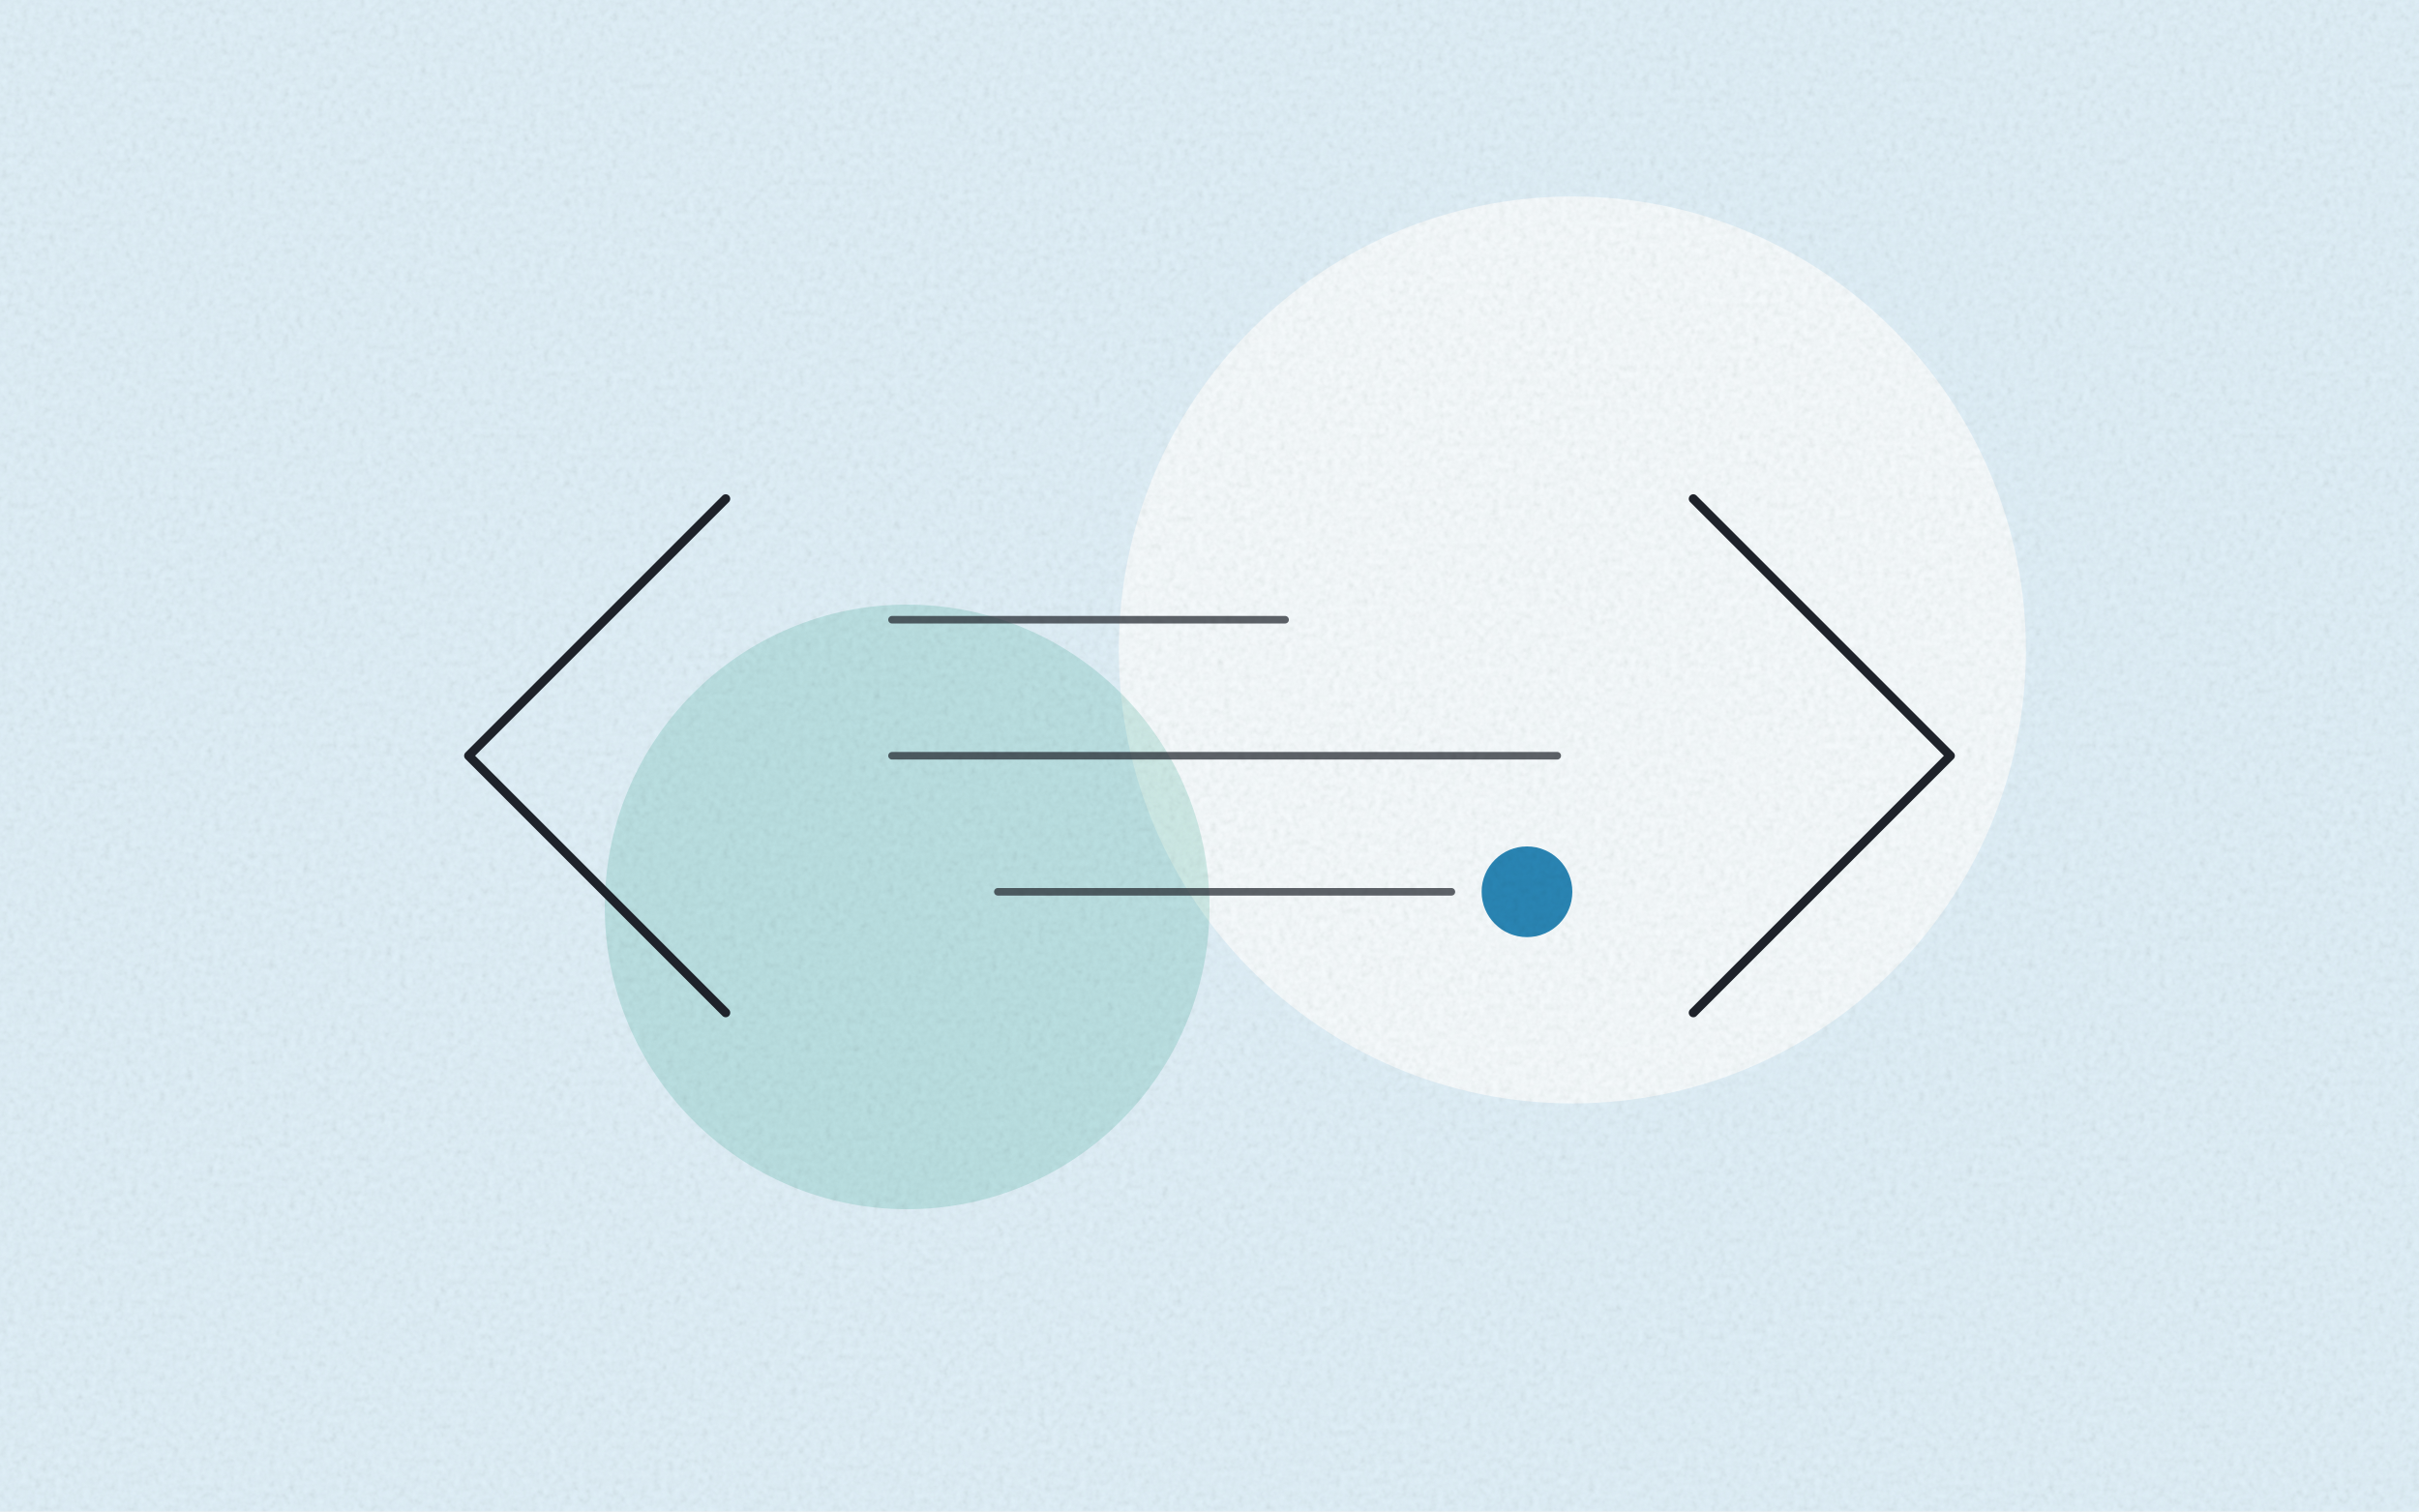
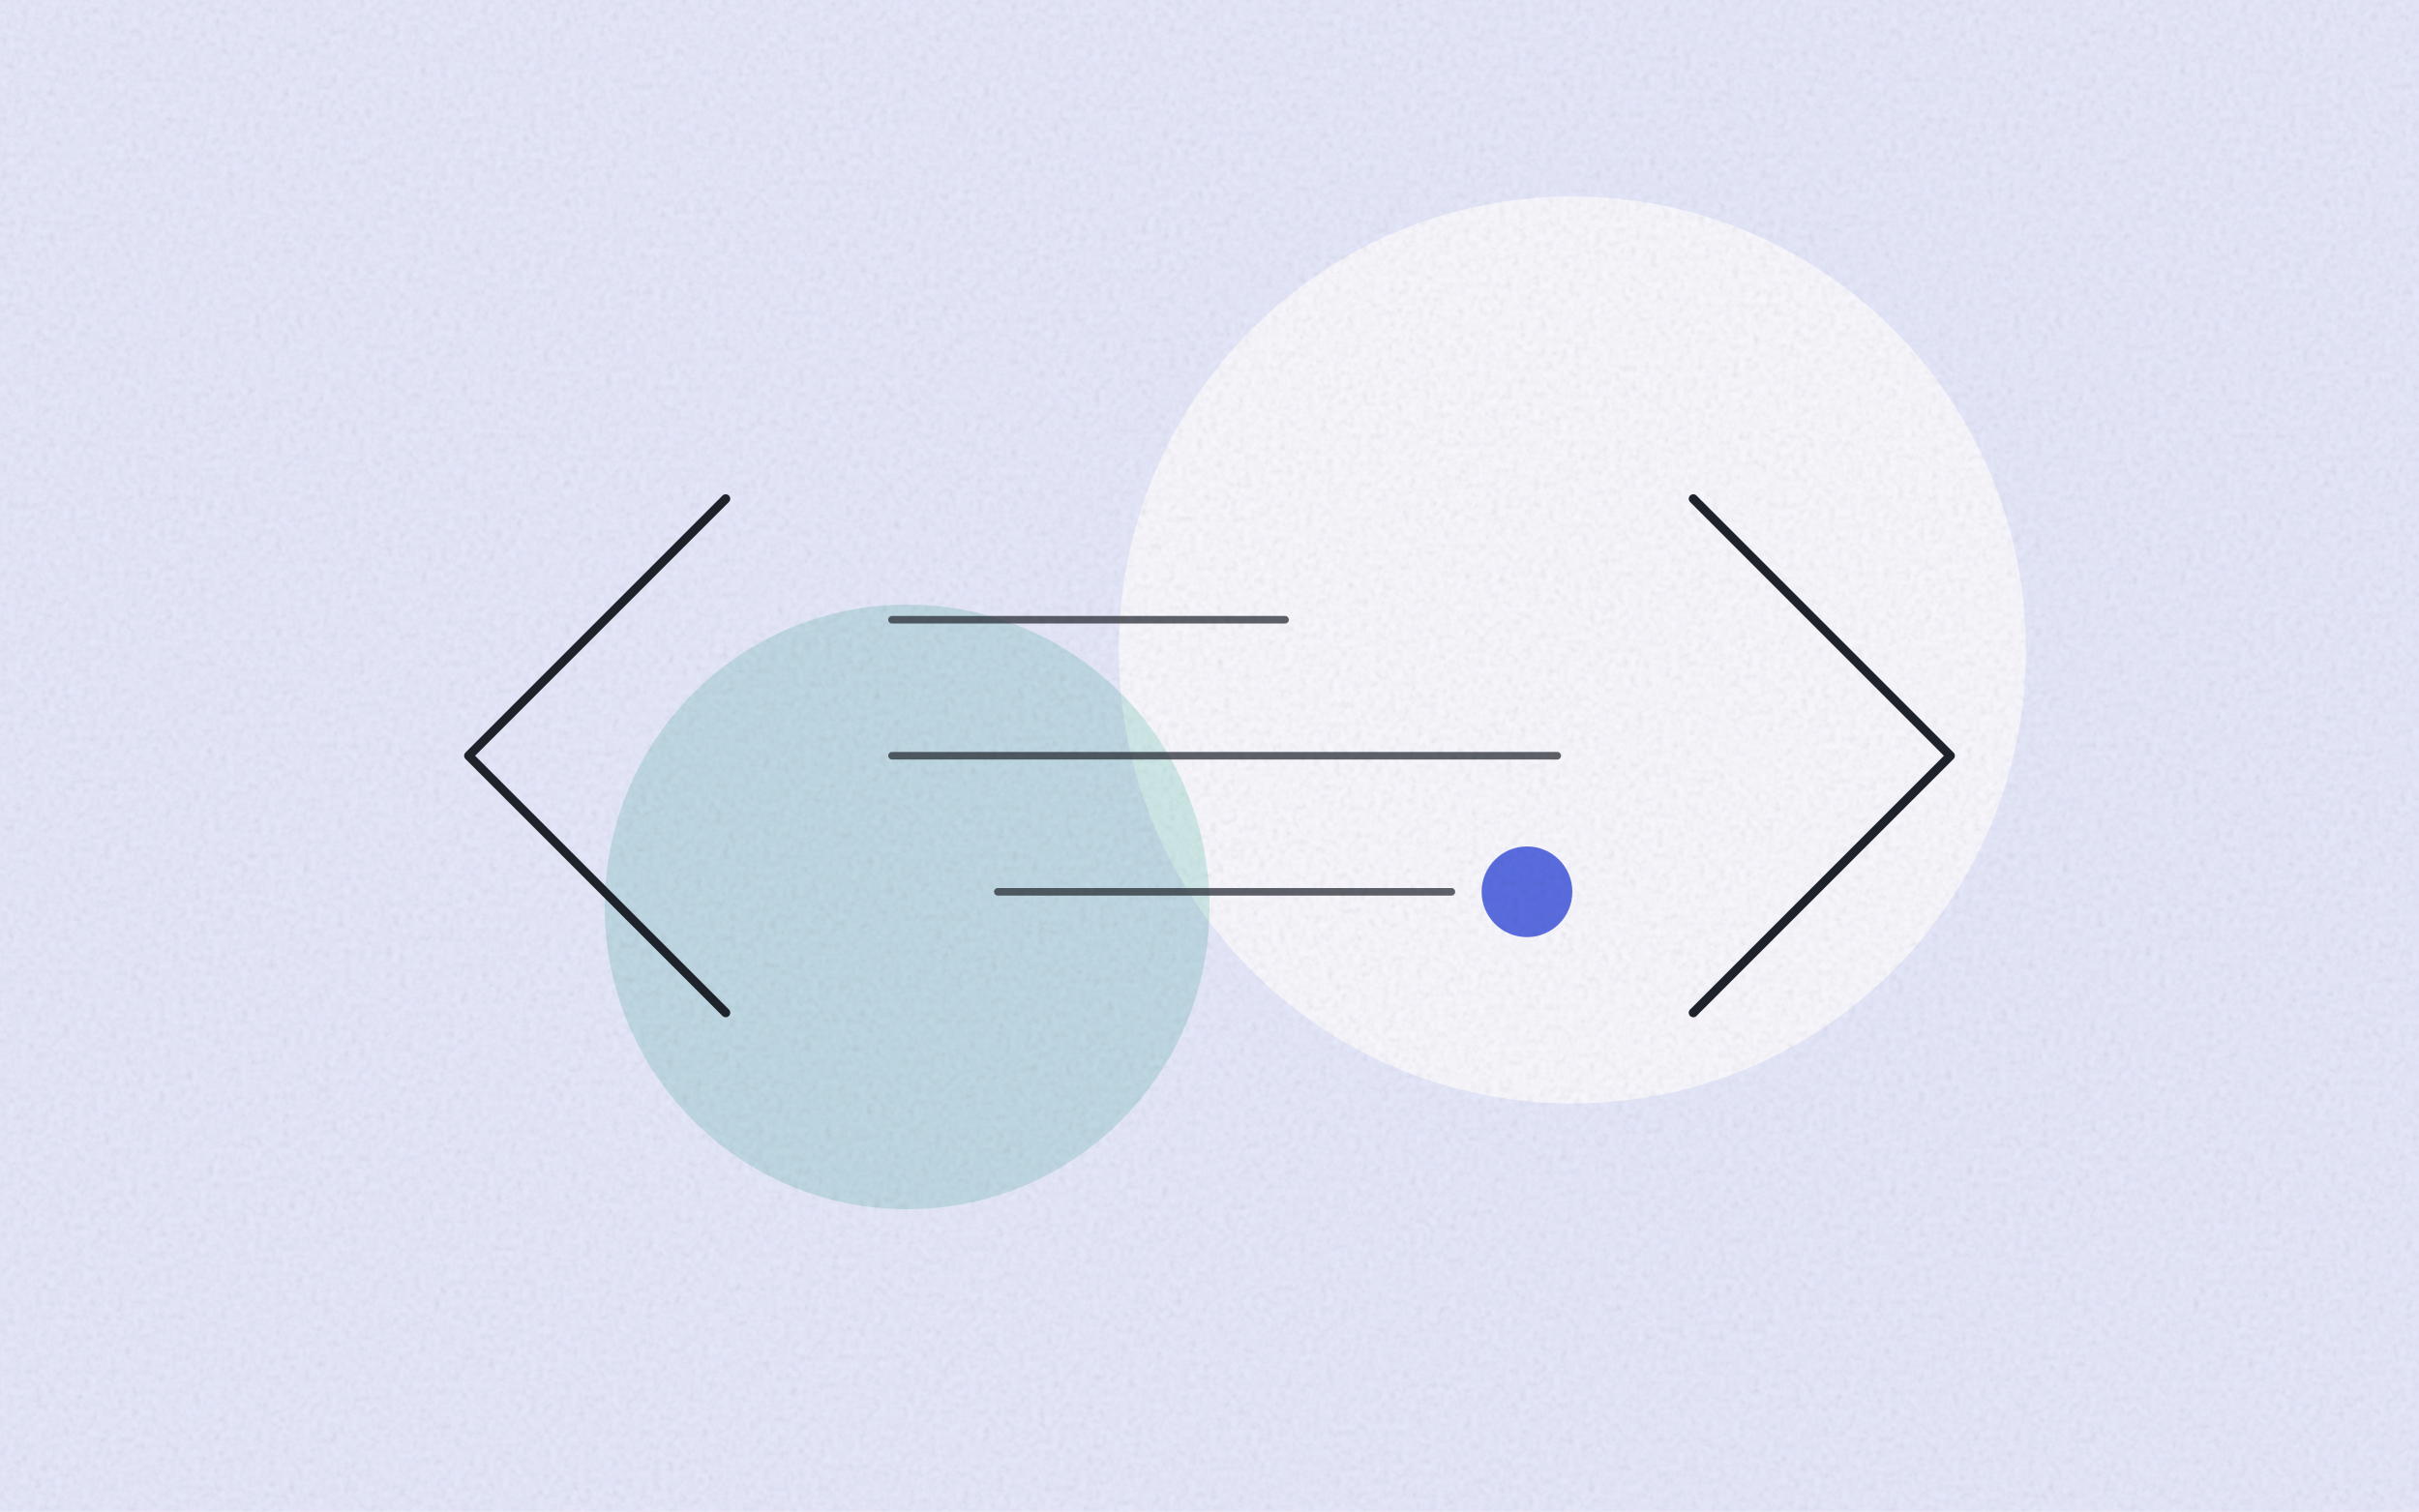
<svg xmlns="http://www.w3.org/2000/svg" viewBox="0 0 320 200" preserveAspectRatio="xMidYMid slice">
  <defs>
    <filter id="g" x="0" y="0" width="100%" height="100%">
      <feTurbulence type="fractalNoise" baseFrequency="1.1" numOctaves="2" stitchTiles="stitch" />
      <feColorMatrix type="saturate" values="0" />
      <feComponentTransfer>
        <feFuncA type="linear" slope="0.5" />
      </feComponentTransfer>
    </filter>
  </defs>
-   <rect width="320" height="200" fill="#e0f0f8" />
+   <rect width="320" height="200" fill="#e6e9fb" />
  <circle cx="208" cy="86" r="60" style="fill: #ffffff; fill-opacity: 0.7" />
  <circle cx="120" cy="120" r="40" style="fill: #b3e0d5; fill-opacity: 0.55; mix-blend-mode: multiply" />
  <path d="M96 66L62 100L96 134M224 66L258 100L224 134" style="fill: none; stroke: #1f232b; stroke-width: 1.2px; stroke-opacity: 1; stroke-linecap: round; stroke-linejoin: round; vector-effect: non-scaling-stroke" />
  <path d="M118 82h52M118 100h88M132 118h60" style="fill: none; stroke: #1f232b; stroke-width: 1px; stroke-opacity: 0.7; stroke-linecap: round; stroke-linejoin: round; vector-effect: non-scaling-stroke" />
-   <circle cx="202" cy="118" r="6" style="fill: #2a86b5; fill-opacity: 1" />
+   <circle cx="202" cy="118" r="6" style="fill: #5b6ee1; fill-opacity: 1" />
  <rect width="320" height="200" filter="url(#g)" style="mix-blend-mode:multiply" opacity="0.4" />
</svg>
